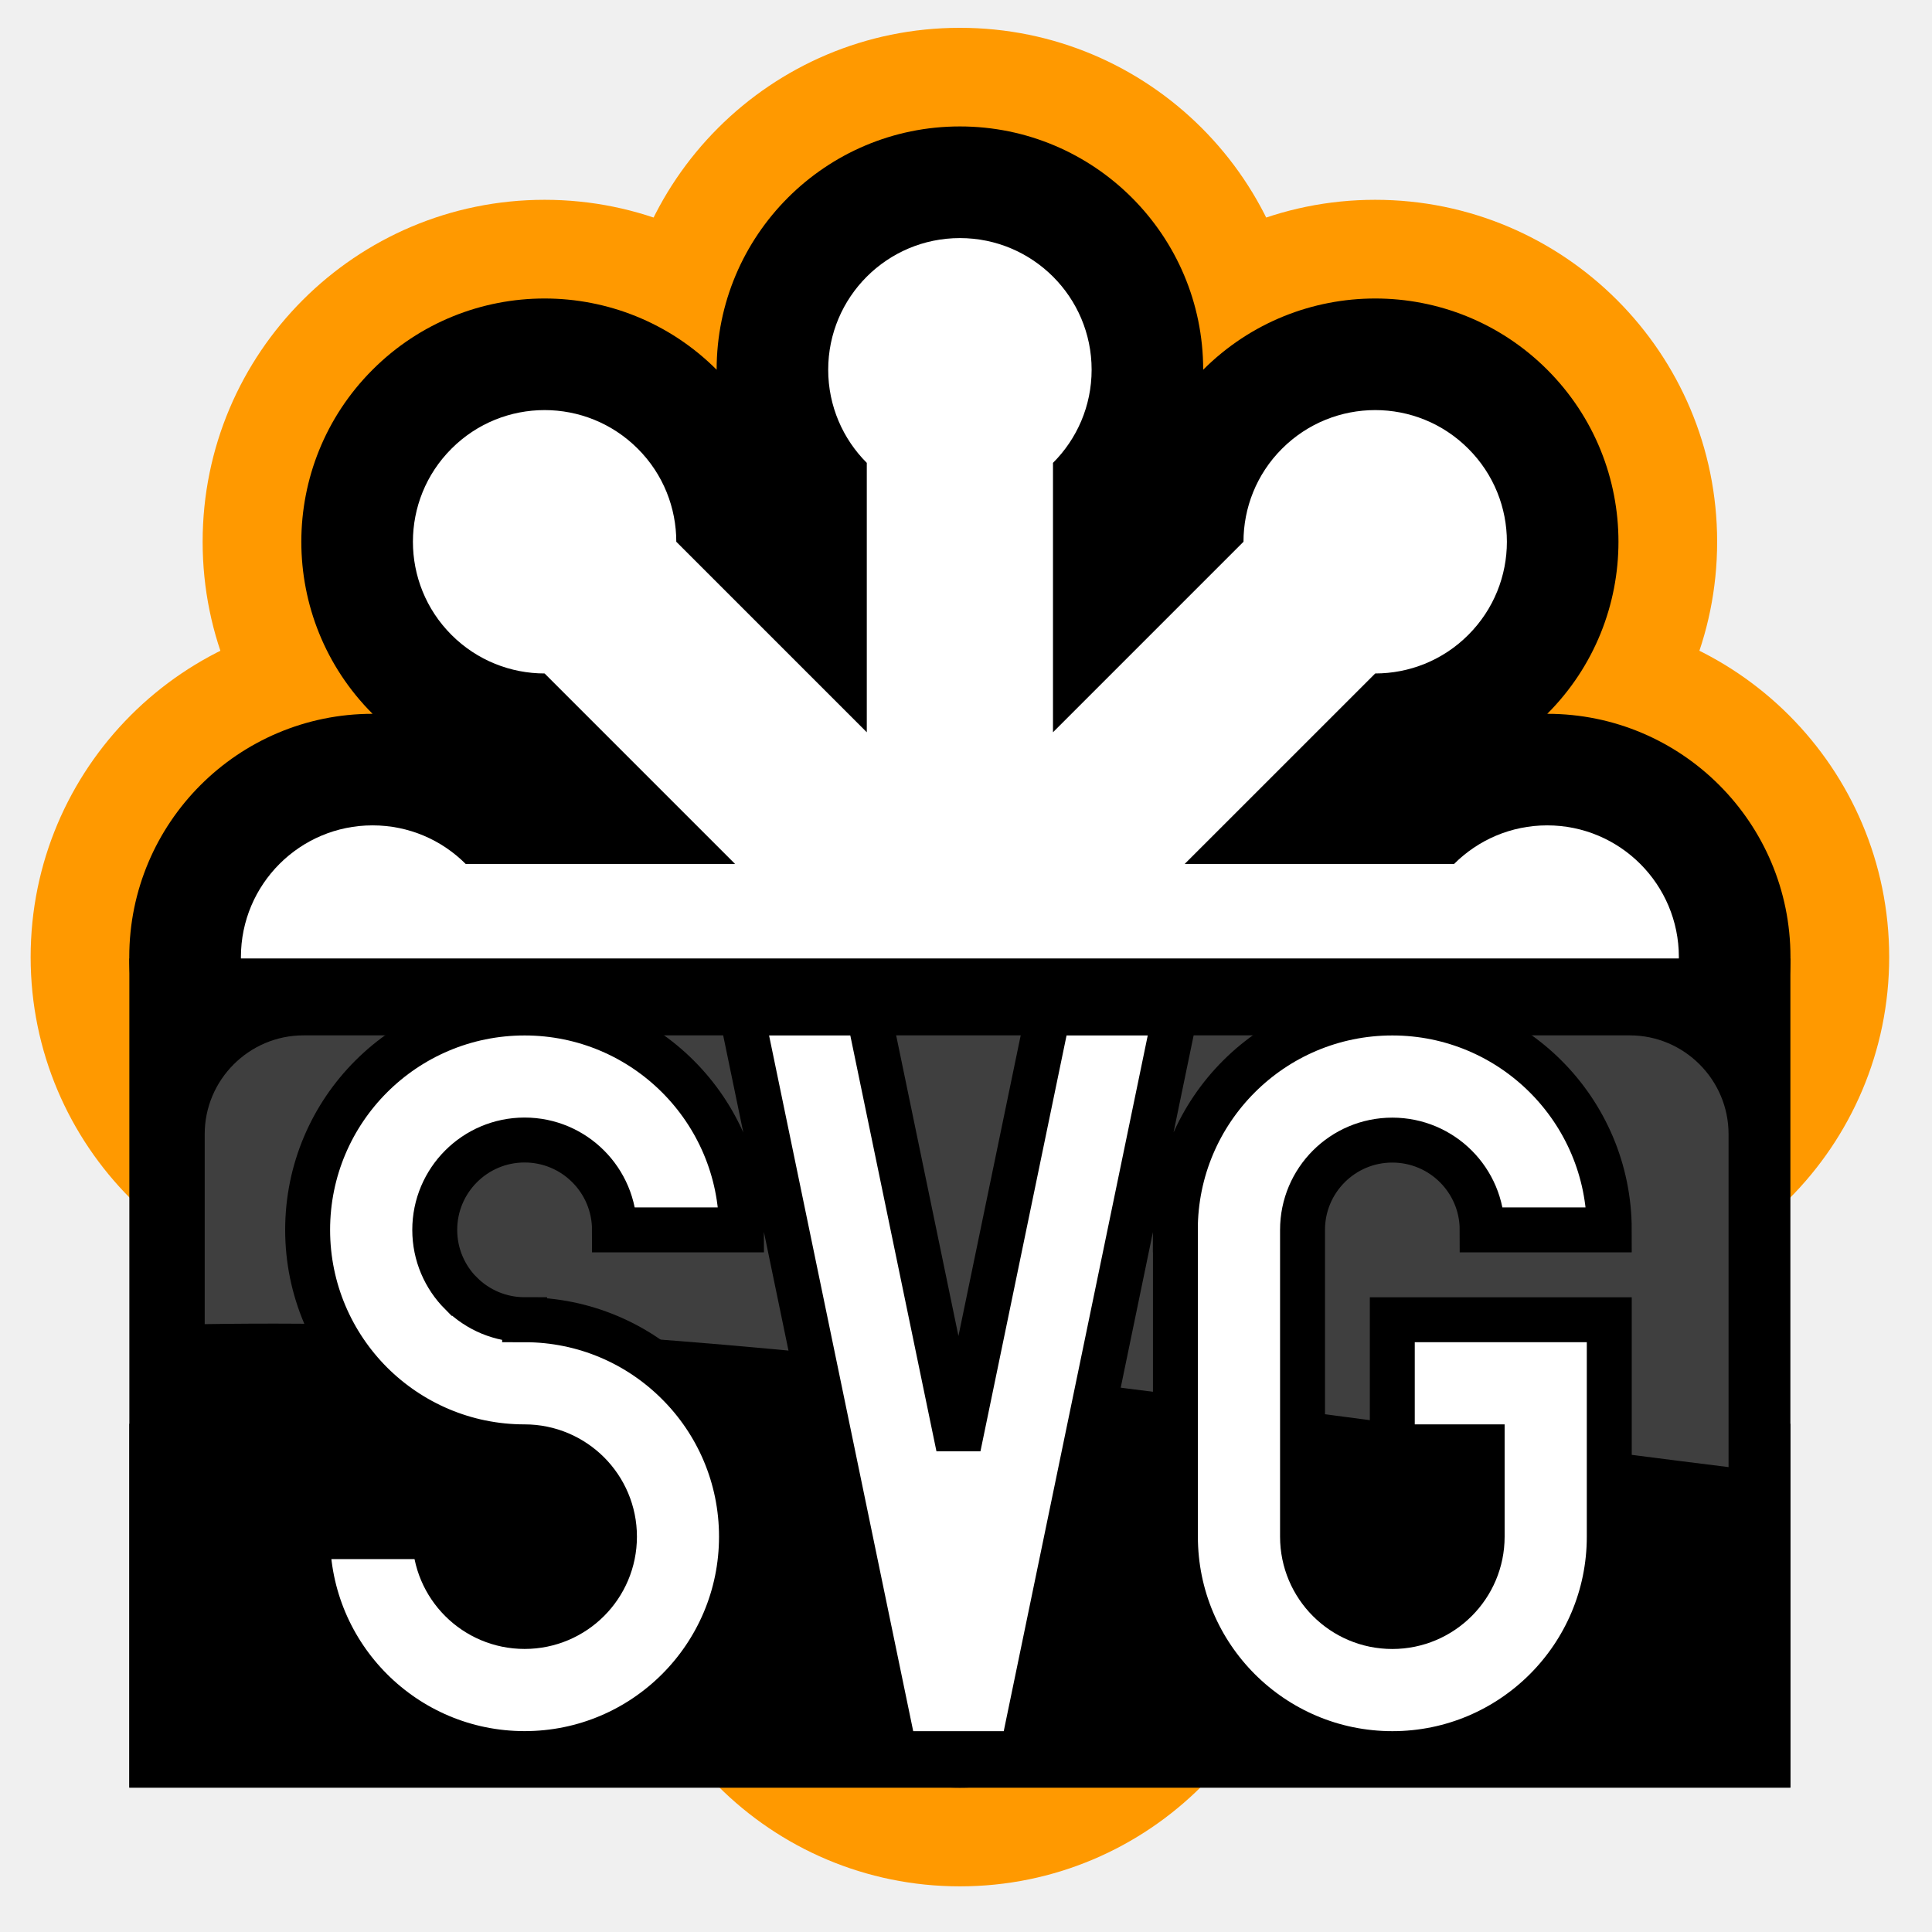
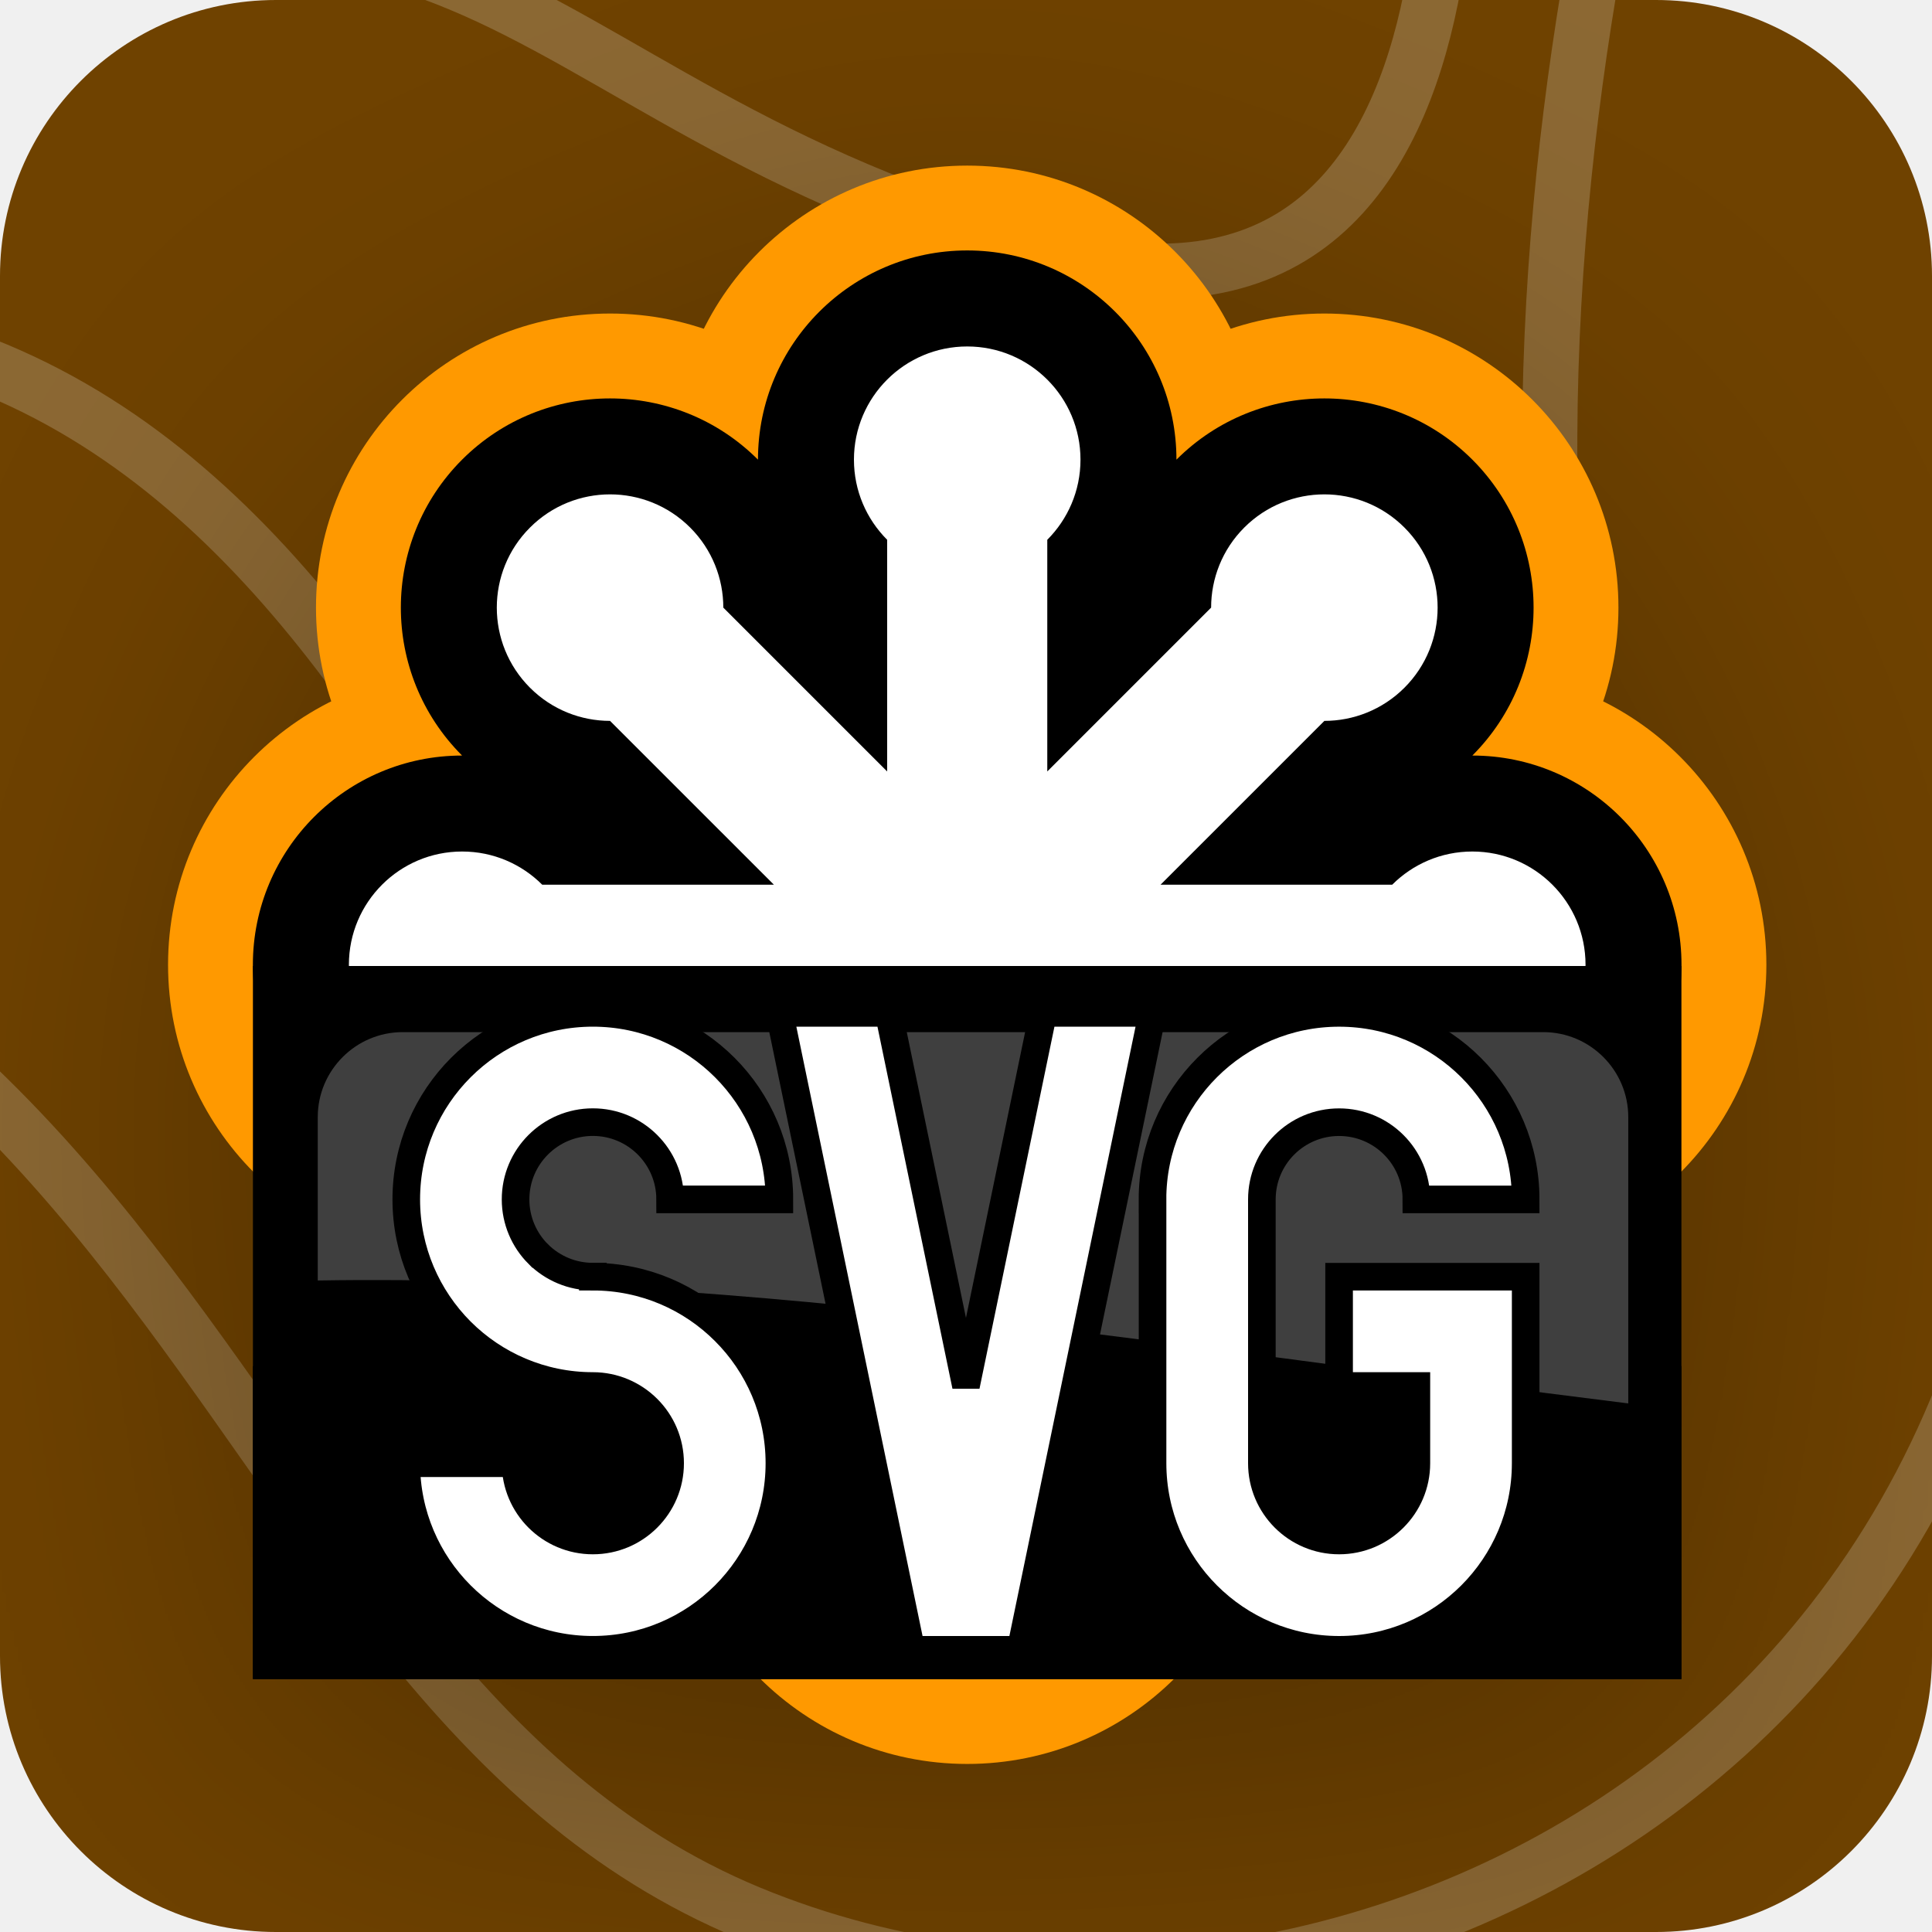
- <svg xmlns="http://www.w3.org/2000/svg" width="43" height="43" viewBox="0 0 43 43" fill="none">
+ <svg xmlns="http://www.w3.org/2000/svg" width="70" height="70" viewBox="0 0 70 70" fill="none">
  <g clip-path="url(#clip0)">
-     <path d="M8.293 28.912C12.496 28.912 15.903 25.504 15.903 21.301C15.903 17.098 12.496 13.69 8.293 13.69C4.089 13.69 0.682 17.098 0.682 21.301C0.682 25.504 4.089 28.912 8.293 28.912Z" fill="#FF9900" />
-     <path d="M12.121 19.669C16.325 19.669 19.732 16.261 19.732 12.058C19.732 7.855 16.325 4.447 12.121 4.447C7.918 4.447 4.51 7.855 4.51 12.058C4.51 16.261 7.918 19.669 12.121 19.669Z" fill="#FF9900" />
-     <path d="M21.364 15.84C25.568 15.84 28.975 12.433 28.975 8.229C28.975 4.026 25.568 0.619 21.364 0.619C17.161 0.619 13.753 4.026 13.753 8.229C13.753 12.433 17.161 15.84 21.364 15.84Z" fill="#FF9900" />
-     <path d="M30.607 19.669C34.811 19.669 38.218 16.262 38.218 12.058C38.218 7.855 34.811 4.447 30.607 4.447C26.404 4.447 22.996 7.855 22.996 12.058C22.996 16.262 26.404 19.669 30.607 19.669Z" fill="#FF9900" />
-     <path d="M34.436 28.912C38.639 28.912 42.047 25.504 42.047 21.301C42.047 17.098 38.639 13.69 34.436 13.69C30.233 13.69 26.825 17.098 26.825 21.301C26.825 25.504 30.233 28.912 34.436 28.912Z" fill="#FF9900" />
-     <path d="M30.607 38.155C34.811 38.155 38.218 34.748 38.218 30.544C38.218 26.341 34.811 22.934 30.607 22.934C26.404 22.934 22.996 26.341 22.996 30.544C22.996 34.748 26.404 38.155 30.607 38.155Z" fill="#FF9900" />
-     <path d="M21.364 41.984C25.568 41.984 28.975 38.576 28.975 34.373C28.975 30.17 25.568 26.762 21.364 26.762C17.161 26.762 13.753 30.17 13.753 34.373C13.753 38.576 17.161 41.984 21.364 41.984Z" fill="#FF9900" />
-     <path d="M12.121 38.155C16.325 38.155 19.732 34.748 19.732 30.544C19.732 26.341 16.325 22.934 12.121 22.934C7.918 22.934 4.51 26.341 4.51 30.544C4.51 34.748 7.918 38.155 12.121 38.155Z" fill="#FF9900" />
-     <path d="M26.779 8.229C26.779 5.239 24.354 2.814 21.364 2.814C18.375 2.814 15.95 5.239 15.95 8.229C13.835 6.115 10.406 6.115 8.292 8.229C6.178 10.343 6.178 13.772 8.292 15.887C5.302 15.887 2.877 18.312 2.877 21.301C2.877 24.291 5.302 26.716 8.292 26.716C6.178 28.831 6.178 32.259 8.292 34.374C10.406 36.487 13.835 36.487 15.95 34.374C15.95 37.363 18.375 39.788 21.364 39.788C24.354 39.788 26.779 37.363 26.779 34.374C28.894 36.487 32.322 36.487 34.437 34.374C36.55 32.259 36.55 28.831 34.437 26.716C37.426 26.716 39.85 24.291 39.85 21.301C39.85 18.312 37.426 15.887 34.437 15.887C36.55 13.772 36.55 10.343 34.437 8.229C32.322 6.115 28.894 6.115 26.779 8.229V8.229Z" fill="black" />
-     <path d="M23.436 10.302V16.298L27.676 12.058C27.676 11.308 27.962 10.557 28.534 9.986C29.68 8.841 31.536 8.841 32.679 9.986C33.825 11.129 33.825 12.986 32.679 14.131C32.108 14.703 31.357 14.989 30.608 14.989L26.367 19.229H32.363C32.894 18.698 33.626 18.37 34.436 18.37C36.054 18.37 37.366 19.683 37.366 21.301C37.366 22.919 36.054 24.232 34.436 24.232C33.626 24.232 32.894 23.904 32.363 23.373H26.367L30.608 27.613C31.357 27.613 32.108 27.899 32.679 28.471C33.825 29.616 33.825 31.473 32.679 32.616C31.536 33.762 29.68 33.762 28.534 32.616C27.962 32.044 27.676 31.293 27.676 30.544L23.436 26.304V32.3C23.967 32.83 24.295 33.563 24.295 34.373C24.295 35.991 22.982 37.303 21.364 37.303C19.746 37.303 18.433 35.991 18.433 34.373C18.433 33.563 18.761 32.83 19.292 32.3V26.304L15.052 30.544C15.052 31.293 14.766 32.044 14.194 32.616C13.049 33.762 11.193 33.762 10.049 32.616C8.904 31.472 8.904 29.616 10.049 28.471C10.621 27.899 11.372 27.613 12.121 27.613L16.361 23.373H10.365C9.835 23.903 9.102 24.232 8.292 24.232C6.674 24.232 5.362 22.919 5.362 21.301C5.362 19.683 6.674 18.37 8.292 18.37C9.102 18.37 9.835 18.698 10.365 19.229H16.361L12.121 14.989C11.372 14.989 10.621 14.703 10.049 14.131C8.904 12.986 8.904 11.129 10.049 9.986C11.193 8.841 13.049 8.841 14.194 9.986C14.766 10.557 15.052 11.308 15.052 12.058L19.292 16.298V10.302C18.762 9.772 18.433 9.039 18.433 8.229C18.433 6.611 19.746 5.299 21.364 5.299C22.982 5.299 24.296 6.611 24.296 8.229C24.296 9.039 23.967 9.772 23.436 10.302V10.302Z" fill="white" />
-     <path d="M2.879 21.332H39.848V39.786H2.879V21.332Z" fill="black" />
-     <path d="M2.879 31.688H39.848V39.787H2.879V31.688Z" fill="black" />
-     <path d="M6.754 23.044H36.275C37.484 23.044 38.472 24.032 38.472 25.242V32.653C27.063 31.242 15.752 29.291 4.556 29.471V25.242C4.556 24.032 5.544 23.044 6.754 23.044V23.044Z" fill="#3F3F3F" />
-     <path d="M26.159 22.546L22.747 39.03H19.918L16.503 22.546H19.332L21.332 32.2L23.331 22.546H26.159ZM30.988 29.373H35.817V34.201C35.817 36.868 33.655 39.03 30.99 39.03C28.323 39.03 26.161 36.868 26.161 34.201V27.373H26.159C26.159 24.708 28.322 22.546 30.988 22.546C33.655 22.546 35.817 24.708 35.817 27.373H32.988C32.988 26.269 32.092 25.375 30.988 25.375C29.884 25.375 28.99 26.27 28.99 27.373V34.201C28.99 35.305 29.884 36.201 30.988 36.201C32.092 36.201 32.988 35.304 32.988 34.202V32.202H30.988V29.373V29.373ZM8.261 30.788C7.388 29.913 6.847 28.706 6.847 27.373C6.847 24.706 9.009 22.546 11.676 22.546C14.341 22.546 16.503 24.706 16.503 27.373H13.676C13.676 26.269 12.78 25.373 11.676 25.373C10.572 25.373 9.676 26.269 9.676 27.373C9.676 27.925 9.899 28.423 10.26 28.786H10.262C10.447 28.972 10.668 29.119 10.91 29.22C11.153 29.32 11.413 29.372 11.676 29.372V29.373C13.009 29.373 14.216 29.913 15.089 30.788C15.963 31.66 16.503 32.868 16.503 34.2C16.503 36.867 14.341 39.029 11.676 39.029C9.009 39.029 6.847 36.867 6.847 34.2H9.676C9.676 35.306 10.572 36.2 11.676 36.2C12.78 36.2 13.676 35.306 13.676 34.2C13.676 33.65 13.453 33.15 13.09 32.787C12.728 32.427 12.228 32.202 11.676 32.202C10.342 32.202 9.136 31.661 8.261 30.788Z" fill="white" stroke="black" />
+     <rect width="70" height="70" rx="10" fill="#6F4200" />
+     <path d="M94.857 -15.518C94.857 -15.518 68.479 -2.956 73.161 28.121C78.413 62.967 47.953 77.922 27.141 69.308C6.329 60.664 7.785 28.689 -31.783 27.702C-72.207 26.715 -80.715 -13.544 -80.715 -13.544" stroke="white" stroke-opacity="0.2" stroke-width="2" stroke-miterlimit="10" />
+     <path d="M64.368 -24.881C64.368 -24.881 52.948 1.68 57.031 28.091C61.142 54.502 42.671 57.613 35.334 54.502C20.089 48.101 17.149 13.824 -7.46 11.61C-25.959 9.935 -50.853 23.186 -64.042 -6.874" stroke="white" stroke-opacity="0.2" stroke-width="2" stroke-miterlimit="10" />
+     <path d="M52.063 -13.036C52.063 -13.036 56.174 14.093 37.989 9.248C17.149 3.684 17.463 -9.357 -8.916 2.966C-18.308 7.363 -56.106 8.649 -48.483 -15.518" stroke="white" stroke-opacity="0.2" stroke-width="2" stroke-miterlimit="10" />
+     <path d="M38.874 45.14C43.242 45.14 46.782 39.677 46.782 32.937C46.782 26.197 43.242 20.733 38.874 20.733C34.507 20.733 30.966 26.197 30.966 32.937C30.966 39.677 34.507 45.14 38.874 45.14Z" stroke="white" stroke-opacity="0.2" stroke-width="2" stroke-miterlimit="10" />
+     <g filter="url(#filter0_d)">
+       <path d="M16.744 45.611C22.628 45.611 27.399 40.84 27.399 34.956C27.399 29.071 22.628 24.3 16.744 24.3C10.859 24.3 6.089 29.071 6.089 34.956C6.089 40.84 10.859 45.611 16.744 45.611Z" fill="#FF9900" />
+       <path d="M22.104 32.67C27.988 32.67 32.759 27.9 32.759 22.015C32.759 16.131 27.988 11.36 22.104 11.36C16.219 11.36 11.449 16.131 11.449 22.015C11.449 27.9 16.219 32.67 22.104 32.67Z" fill="#FF9900" />
+       <path d="M35.044 27.31C40.929 27.31 45.699 22.54 45.699 16.655C45.699 10.771 40.929 6 35.044 6C29.159 6 24.389 10.771 24.389 16.655C24.389 22.54 29.159 27.31 35.044 27.31Z" fill="#FF9900" />
+       <path d="M47.984 32.67C53.869 32.67 58.639 27.9 58.639 22.015C58.639 16.131 53.869 11.36 47.984 11.36C42.1 11.36 37.329 16.131 37.329 22.015C37.329 27.9 42.1 32.67 47.984 32.67Z" fill="#FF9900" />
+       <path d="M53.344 45.611C59.229 45.611 63.999 40.84 63.999 34.956C63.999 29.071 59.229 24.3 53.344 24.3C47.46 24.3 42.689 29.071 42.689 34.956C42.689 40.84 47.46 45.611 53.344 45.611Z" fill="#FF9900" />
+       <path d="M47.984 58.551C53.869 58.551 58.639 53.781 58.639 47.896C58.639 42.011 53.869 37.241 47.984 37.241C42.1 37.241 37.329 42.011 37.329 47.896C37.329 53.781 42.1 58.551 47.984 58.551Z" fill="#FF9900" />
+       <path d="M35.044 63.911C40.929 63.911 45.699 59.141 45.699 53.256C45.699 47.372 40.929 42.601 35.044 42.601C29.159 42.601 24.389 47.372 24.389 53.256C24.389 59.141 29.159 63.911 35.044 63.911Z" fill="#FF9900" />
+       <path d="M22.104 58.551C27.988 58.551 32.759 53.781 32.759 47.896C32.759 42.011 27.988 37.241 22.104 37.241C16.219 37.241 11.449 42.011 11.449 47.896C11.449 53.781 16.219 58.551 22.104 58.551Z" fill="#FF9900" />
+       <path d="M42.625 16.654C42.625 12.469 39.23 9.074 35.044 9.074C30.859 9.074 27.463 12.469 27.463 16.654C24.503 13.696 19.703 13.696 16.742 16.654C13.784 19.615 13.784 24.415 16.742 27.375C12.557 27.375 9.162 30.77 9.162 34.956C9.162 39.141 12.557 42.536 16.742 42.536C13.784 45.497 13.784 50.297 16.742 53.257C19.703 56.216 24.503 56.216 27.463 53.257C27.463 57.443 30.859 60.838 35.044 60.838C39.23 60.838 42.625 57.443 42.625 53.257C45.585 56.216 50.385 56.216 53.346 53.257C56.304 50.297 56.304 45.497 53.346 42.536C57.531 42.536 60.924 39.141 60.924 34.956C60.924 30.771 57.531 27.375 53.346 27.375C56.304 24.415 56.304 19.615 53.346 16.654C50.385 13.696 45.585 13.696 42.625 16.654Z" fill="black" />
+       <path d="M37.945 19.557V27.951L43.881 22.015C43.881 20.966 44.281 19.915 45.082 19.114C46.685 17.511 49.284 17.511 50.885 19.114C52.489 20.715 52.489 23.315 50.885 24.918C50.085 25.718 49.033 26.119 47.985 26.119L42.048 32.055H50.442C51.185 31.312 52.211 30.852 53.345 30.852C55.61 30.852 57.447 32.69 57.447 34.955C57.447 37.221 55.61 39.059 53.345 39.059C52.211 39.059 51.185 38.599 50.442 37.856H42.048L47.985 43.792C49.033 43.792 50.085 44.193 50.885 44.993C52.489 46.597 52.489 49.196 50.885 50.797C49.284 52.4 46.685 52.4 45.082 50.797C44.281 49.996 43.881 48.945 43.881 47.896L37.945 41.96V50.354C38.687 51.096 39.148 52.122 39.148 53.257C39.148 55.522 37.309 57.358 35.044 57.358C32.779 57.358 30.94 55.522 30.94 53.257C30.94 52.122 31.4 51.096 32.143 50.354V41.96L26.207 47.896C26.207 48.945 25.807 49.996 25.006 50.797C23.403 52.4 20.804 52.4 19.203 50.797C17.599 49.195 17.599 46.596 19.203 44.993C20.003 44.193 21.055 43.792 22.103 43.792L28.04 37.856H19.646C18.903 38.599 17.878 39.059 16.743 39.059C14.478 39.059 12.641 37.221 12.641 34.955C12.641 32.69 14.478 30.852 16.743 30.852C17.878 30.852 18.903 31.312 19.646 32.055H28.04L22.103 26.119C21.055 26.119 20.003 25.719 19.203 24.918C17.599 23.314 17.599 20.715 19.203 19.114C20.804 17.511 23.403 17.511 25.006 19.114C25.807 19.915 26.207 20.966 26.207 22.015L32.143 27.951V19.557C31.401 18.814 30.94 17.789 30.94 16.654C30.94 14.389 32.779 12.553 35.044 12.553C37.309 12.553 39.148 14.389 39.148 16.654C39.148 17.789 38.687 18.814 37.945 19.557Z" fill="white" />
+       <path d="M9.164 35H60.921V60.835H9.164V35Z" fill="black" />
+       <path d="M9.164 49.498H60.921V60.836H9.164V49.498Z" fill="black" />
+       <path d="M14.589 37.396H55.919C57.612 37.396 58.995 38.779 58.995 40.472V50.849C43.023 48.873 27.188 46.141 11.513 46.394V40.473C11.513 38.779 12.895 37.396 14.589 37.396V37.396Z" fill="#3F3F3F" />
+       <path d="M41.757 36.698L36.979 59.776H33.019L28.239 36.698H32.199L34.999 50.215L37.797 36.698H41.757ZM48.518 46.257H55.278V53.015C55.278 56.749 52.251 59.776 48.52 59.776C44.786 59.776 41.759 56.749 41.759 53.015V43.457H41.757C41.757 39.725 44.784 36.699 48.518 36.699C52.251 36.699 55.278 39.725 55.278 43.457H51.318C51.318 41.911 50.063 40.659 48.518 40.659C46.972 40.659 45.72 41.912 45.72 43.457V53.015C45.72 54.561 46.972 55.815 48.518 55.815C50.063 55.815 51.318 54.561 51.318 53.017V50.217H48.518V46.257ZM16.7 48.237C15.478 47.012 14.72 45.323 14.72 43.456C14.72 39.723 17.747 36.698 21.48 36.698C25.212 36.698 28.238 39.723 28.238 43.456H24.28C24.28 41.911 23.026 40.657 21.48 40.657C19.934 40.657 18.68 41.911 18.68 43.456C18.68 44.229 18.993 44.927 19.498 45.435H19.5C19.76 45.695 20.069 45.901 20.409 46.042C20.748 46.183 21.113 46.255 21.48 46.254V46.256C23.347 46.256 25.036 47.012 26.259 48.237C27.483 49.459 28.239 51.15 28.239 53.015C28.239 56.748 25.212 59.775 21.48 59.775C17.747 59.775 14.72 56.748 14.72 53.015H18.68C18.68 54.563 19.935 55.815 21.48 55.815C23.026 55.815 24.28 54.562 24.28 53.015C24.28 52.244 23.968 51.544 23.46 51.037C22.953 50.532 22.253 50.217 21.48 50.217C19.613 50.217 17.924 49.459 16.7 48.237Z" fill="white" stroke="black" />
+     </g>
  </g>
  <defs>
+     <filter id="filter0_d" x="-9" y="-5" width="88" height="88" filterUnits="userSpaceOnUse" color-interpolation-filters="sRGB">
+       <feFlood flood-opacity="0" result="BackgroundImageFix" />
+       <feColorMatrix in="SourceAlpha" type="matrix" values="0 0 0 0 0 0 0 0 0 0 0 0 0 0 0 0 0 0 127 0" />
+       <feOffset dy="4" />
+       <feGaussianBlur stdDeviation="7.5" />
+       <feColorMatrix type="matrix" values="0 0 0 0 0 0 0 0 0 0 0 0 0 0 0 0 0 0 0.25 0" />
+       <feBlend mode="normal" in2="BackgroundImageFix" result="effect1_dropShadow" />
+       <feBlend mode="normal" in="SourceGraphic" in2="effect1_dropShadow" result="shape" />
+     </filter>
    <clipPath id="clip0">
-       <rect width="41.429" height="41.429" fill="white" transform="translate(0.618469 0.618446)" />
+       <rect width="70" height="70" rx="10" fill="white" />
    </clipPath>
  </defs>
</svg>
